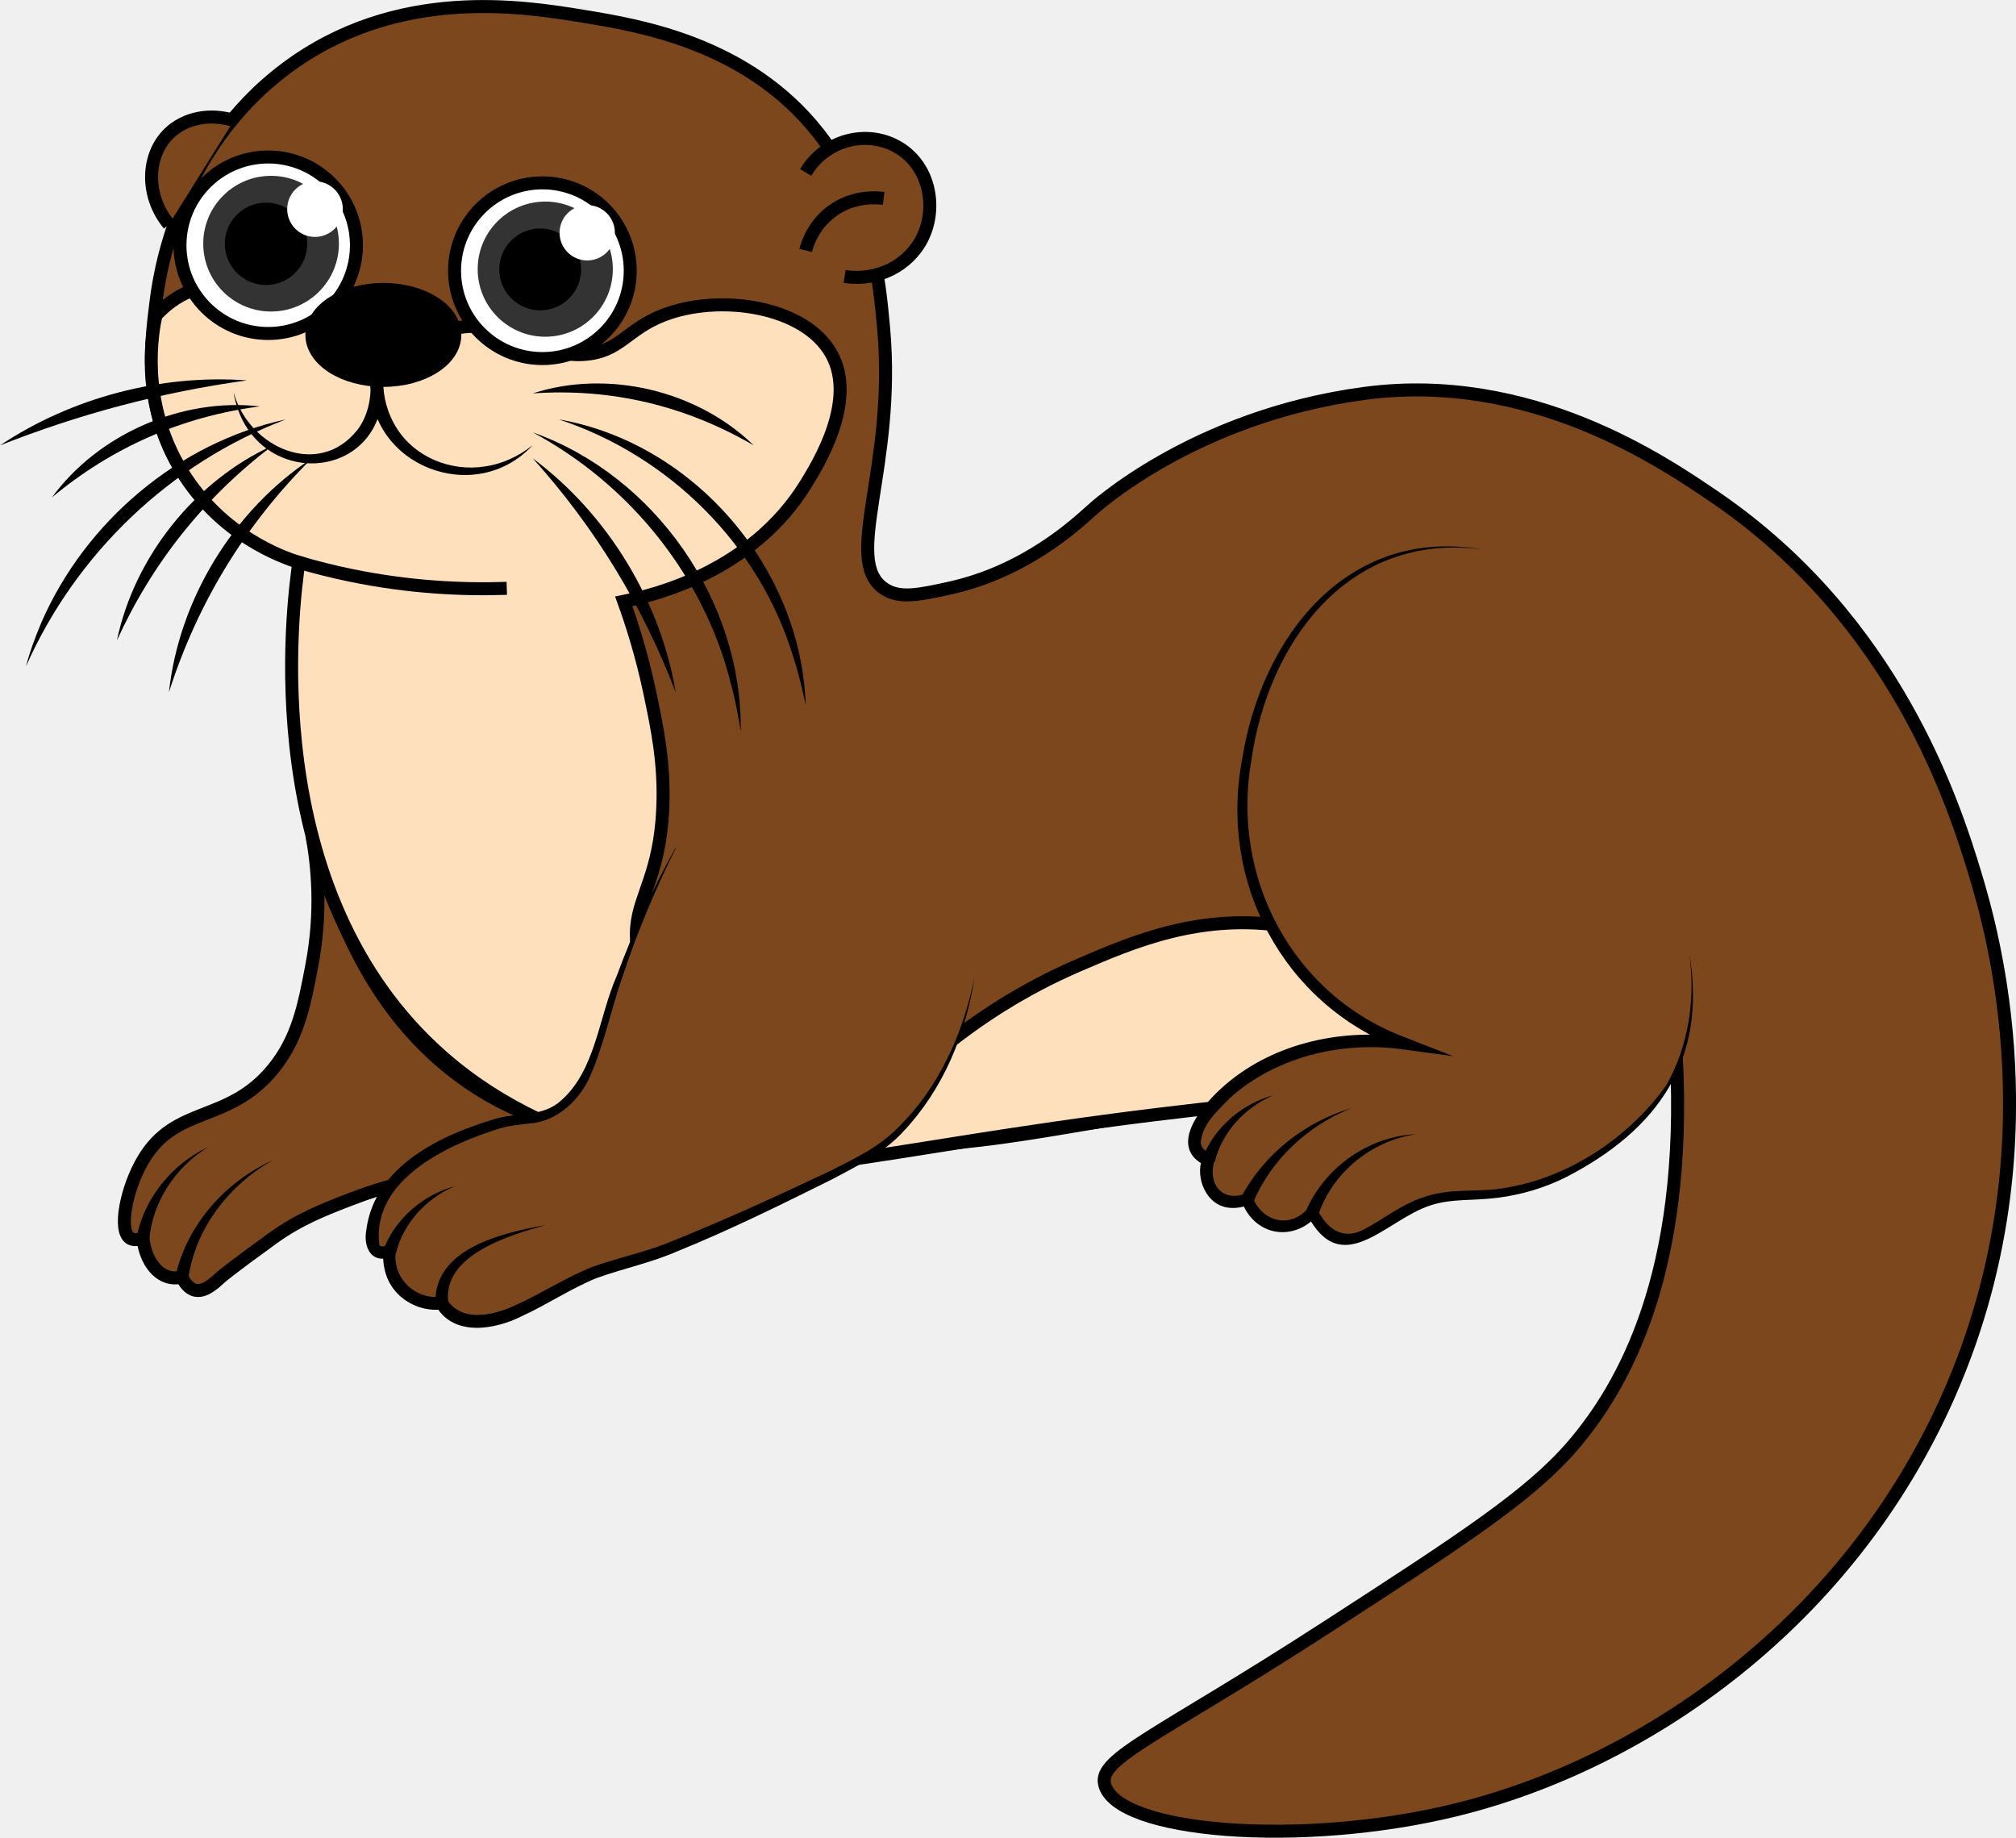
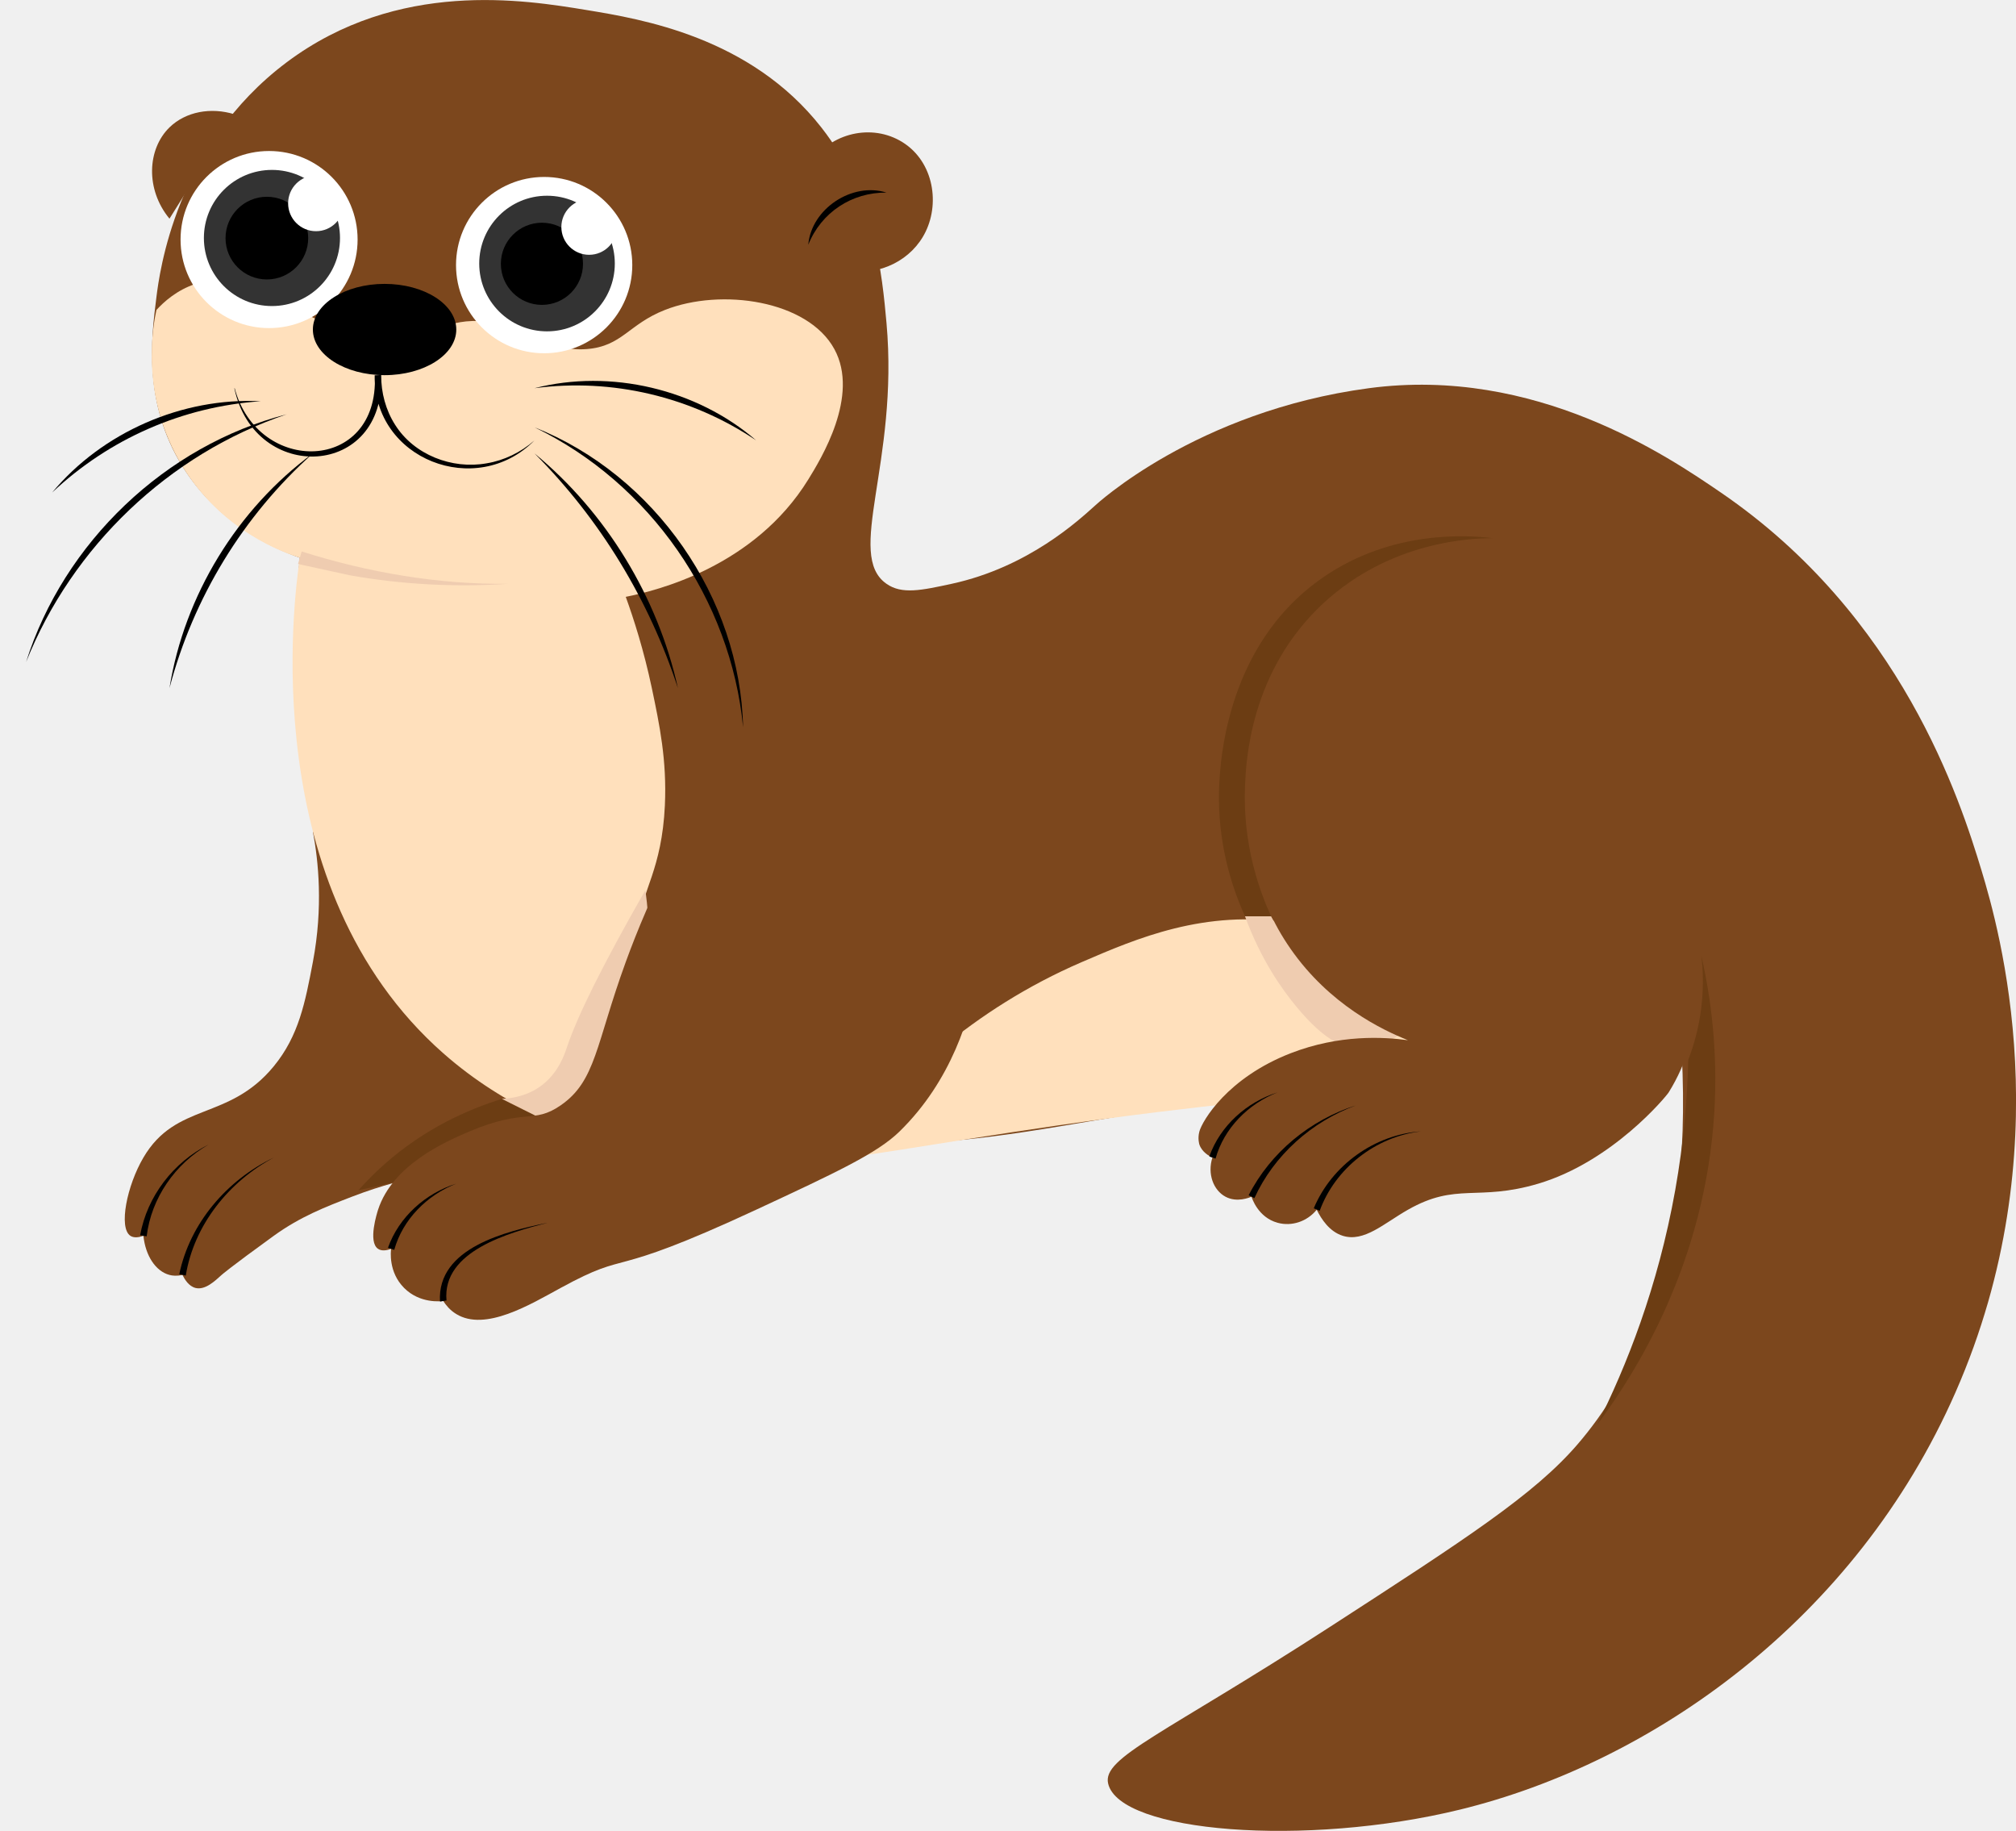
- <svg xmlns="http://www.w3.org/2000/svg" id="Layer_2" data-name="Layer 2" viewBox="0 0 155.14 141.4">
+ <svg xmlns="http://www.w3.org/2000/svg" id="Layer_2" data-name="Layer 2" viewBox="0 0 154.64 140.4">
  <defs>
    <style>
      .cls-1 {
+         fill: #efccb0;
+       }
+ 
+       .cls-2 {
+         fill: #fff;
+       }
+ 
+       .cls-3 {
        fill: none;
      }

-       .cls-1, .cls-2, .cls-3, .cls-4, .cls-5 {
-         stroke: #000;
-         stroke-miterlimit: 10;
+       .cls-4 {
+         fill: #6c3d13;
      }

-       .cls-2, .cls-6 {
+       .cls-5 {
+         fill: #333;
+       }
+ 
+       .cls-6 {
        fill: #7c471d;
      }

-       .cls-7, .cls-3 {
-         fill: #fff;
-       }
- 
-       .cls-5 {
+       .cls-7 {
        fill: #ffe0bc;
-       }
- 
-       .cls-8 {
-         fill: #333;
      }
    </style>
  </defs>
  <g id="Layer_1-2" data-name="Layer 1">
    <g>
-       <path class="cls-2" d="M24,64.27c.42,2.23.8,5.78,0,10-.59,3.11-1.08,5.66-3,8-3.47,4.22-7.49,2.72-10,7-1.26,2.14-1.92,5.38-1,6,.29.19.69.11,1,0,.16,1.53.94,2.72,2,3,.23.06.56.1,1,0,.17.36.49.87,1,1,.74.18,1.48-.53,2-1,0,0,.57-.52,4-3,2.05-1.48,3.98-2.22,6-3,1.27-.49,2.3-.8,3-1,5.52-1.59,19.72-4.72,21-5" />
-       <path class="cls-2" d="M23,43.27c-1.72-.6-6.15-2.42-9-7-3.02-4.86-2.4-9.83-2-13,.23-1.81,1.46-11.61,10-18C30.53-1.11,40.25.49,45,1.27c4.19.69,12.56,2.06,18,9,4.13,5.26,4.67,11.37,5,15,.96,10.73-3.19,17.78,0,20,1.18.83,2.69.5,5,0,5.9-1.28,9.77-4.9,11-6,0,0,7.72-7.23,21-9,12.79-1.71,22.97,5.25,27,8,13.86,9.47,18.35,23.56,20,29,1.33,4.4,6.19,21.36-2,40-7.68,17.49-23.31,28.41-38,32-11.86,2.9-26.14,1.76-27-2-.46-2,4.25-3.75,17-12,10.46-6.77,15.69-10.16,19-14,3.9-4.53,8.87-13.19,8-30-16.23.93-29.18,2.63-38,4-10.5,1.64-14.68,2.75-23,3-12.82.39-23.68.72-32-5-15.79-10.86-13.3-37.2-13-40Z" />
-       <path class="cls-5" d="M12,24.27c.56-.61,1.55-1.52,3-2,4.86-1.6,7.95,4,15,4,3.84,0,4.34-1.66,8-1,3.31.6,4.26,2.21,7,2,2.72-.21,3.2-1.9,6-3,4.34-1.71,10.97-.73,13,3,1.96,3.59-1.04,8.44-2,10-4.14,6.71-11.65,8.53-14,9,.61,1.69,1.38,4.07,2,7,.59,2.81,1.16,5.52,1,9-.23,4.9-1.77,6.57-2,9-.35,3.59,2.18,9.07,16,17,3.7-4.66,9.52-10.35,18-14,4.2-1.81,9.4-4.05,16-3,7.67,1.22,15.7,6.65,15,10-.63,3.02-7.93,2.18-29,5-21.09,2.82-27.3,5.48-38,2-2.9-.94-8.11-2.69-13-7-14.38-12.67-11.48-34.75-11-38-1.22-.38-5.95-2.02-9-7-3.32-5.42-2.25-10.86-2-12Z" />
-       <g>
-         <path class="cls-6" d="M114,42.27c-1.67-.23-4.74-.4-8,1-6.05,2.6-8.17,8.65-9,11-.61,1.74-3.6,10.97,2,19,2.99,4.29,7.04,6.22,9,7-1.84-.25-5.24-.46-9,1-4.86,1.89-6.78,5.19-7,6-.15.56,0,1,0,1,.2.58.74.88,1,1-.4,1.24.07,2.5,1,3,.89.48,1.86.06,2,0,.02.08.49,1.59,2,2,1.09.3,2.27-.1,3-1,.36.73.98,1.68,2,2,1.64.51,3.15-.95,5-2,3.74-2.13,5.32-.61,10-2,5.68-1.69,9.79-6.67,10-7,2.87-4.61,2.26-9.46,2-11" />
-         <path d="M114,42.27c-10.15-1.33-16.38,7.02-17.7,16.21-1.6,9.06,3.17,18.12,11.87,21.36,0,0,3.66,1.43,3.66,1.43l-3.9-.53c-4.7-.64-9.77.57-13.32,3.78-.91.95-2.14,2.03-2.2,3.4,0,.06.02.14.03.19,0-.02.02.05-.02-.06l.02.05c.12.43.7.73,1.13.91-.86,2.06.6,3.8,2.7,2.63.44,2.18,2.84,3.11,4.38,1.34,0,0,.43-.54.43-.54.73,1.81,2.02,3.22,4.03,2.08,1.47-.79,2.95-2,4.75-2.5,1.81-.56,3.64-.31,5.35-.53,5.14-.62,10.06-3.81,13.02-7.99,1.74-3.06,2.27-6.74,1.75-10.24,1.45,8.21-2.36,13.68-9.53,17.35-1.62.8-3.37,1.32-5.17,1.55-1.8.24-3.6.05-5.2.59-3.41,1.08-6.83,5.83-9.49.71,0,0,.73.08.73.08-.75.94-2.03,1.45-3.23,1.21-1.22-.23-2.16-1.19-2.55-2.36,0,0,.62.29.62.29-.5.21-1.03.31-1.59.25-1.76-.19-2.61-2.31-2.05-3.81,0,0,.25.57.25.57-2.87-1.36-.48-4.39,1.15-5.89,3.74-3.46,9.16-4.7,14.11-4,0,0-.24.9-.24.9-9.1-3.48-14.02-12.87-12.19-22.34,1.49-9.34,8.04-17.81,18.36-16.1h0Z" />
-       </g>
-       <circle class="cls-3" cx="20.64" cy="18.87" r="6.79" />
-       <circle class="cls-8" cx="20.86" cy="18.75" r="5.22" />
-       <circle cx="20.47" cy="18.76" r="3.17" />
-       <circle class="cls-7" cx="24.24" cy="16.09" r="2.14" />
-       <path d="M92.53,89.11c.93-2.39,3.06-4.18,5.47-4.84-2.2.94-3.97,2.85-4.53,5.16,0,0-.95-.32-.95-.32h0Z" />
-       <path d="M95.55,92.05c1.77-3.29,4.9-5.74,8.45-6.78-3.34,1.32-6.15,3.93-7.55,7.22,0,0-.9-.44-.9-.44h0Z" />
-       <path d="M100.54,93.08c1.48-3.33,4.86-5.66,8.46-5.81-3.43.48-6.45,2.94-7.54,6.19,0,0-.93-.37-.93-.37h0Z" />
-       <g>
-         <path class="cls-6" d="M52,65.27c-1.92,3.63-3.18,6.75-4,9-2.31,6.34-2.28,9.13-5,11-2.1,1.45-2.7.18-7,2-1.86.79-5.88,2.56-7,6-.06.2-.8,2.46,0,3,.28.19.68.12,1,0-.02.17-.22,1.78,1,3s2.83,1.02,3,1c.19.29.5.7,1,1,2.22,1.36,5.67-.73,8-2,5.63-3.07,3.14-.49,15-6,6.17-2.87,9.29-4.33,11-6,4.02-3.93,5.43-8.86,6-12" />
-         <path d="M52,65.27c-1.6,3.23-3,6.54-4.12,9.95-.89,2.56-1.41,5.23-2.53,7.73-.8,1.69-2.34,3.19-4.28,3.46-.94.11-1.77.18-2.62.42-4.04,1.25-9.87,3.96-9.26,8.96.13.21.4.09.64.02,0,0,.72-.26.72-.26l-.09.77c-.3,2.13,1.71,3.88,3.78,3.4,1.07,2.12,3.66,1.54,5.47.69,1.94-.86,3.78-2.1,5.88-2.93,2.12-.76,4.18-1.14,6.23-2.02,4.03-1.62,8.02-3.45,11.94-5.3,1.93-.97,3.94-1.91,5.41-3.46,3.09-3.04,4.94-7.18,5.81-11.44-.65,4.31-2.4,8.55-5.45,11.79-1.53,1.67-3.57,2.67-5.49,3.69-3.93,1.95-7.84,3.89-11.91,5.54-1.97.87-4.23,1.34-6.21,2.06-1.97.79-3.78,2.03-5.82,2.96-2,1-5.16,1.57-6.53-.77,0,0,.49.22.49.22-1.88.25-3.82-.9-4.37-2.73-.18-.59-.25-1.19-.17-1.83l.62.51c-1.57.61-2.2-.75-1.95-2.06.64-4.96,5.79-7.34,10.06-8.59,1.74-.46,3.55-.09,4.96-1.4,2.64-2.34,2.87-6.45,4.26-9.58,1.25-3.39,2.75-6.68,4.51-9.82h0Z" />
-       </g>
-       <path d="M29.53,96.11c.93-2.39,3.06-4.18,5.47-4.84-2.2.94-3.97,2.85-4.53,5.16,0,0-.95-.32-.95-.32h0Z" />
-       <path d="M33.51,100.34c-.18-4.3,5.19-5.48,8.49-6.08-2.79.78-7.93,2.3-7.51,5.92,0,0-.99.15-.99.15h0Z" />
-       <path d="M10.51,95.19c.61-3.03,2.74-5.63,5.49-6.92-2.49,1.53-4.25,4.19-4.51,7.08,0,0-.99-.16-.99-.16h0Z" />
-       <path d="M13.51,98.17c.9-3.97,3.85-7.25,7.49-8.9-3.38,1.9-5.97,5.25-6.51,9.1,0,0-.98-.19-.98-.19h0Z" />
-       <path class="cls-2" d="M18,9.27c-1.82-.57-3.76-.21-5,1-1.71,1.67-1.85,4.76,0,7" />
-       <path class="cls-2" d="M62,13.27c1.46-2.47,4.61-3.32,7-2,2.54,1.4,3.14,4.66,2,7-1.04,2.15-3.48,3.4-6,3" />
-       <path class="cls-1" d="M62,19.27c.11-.44.55-1.92,2-3,1.73-1.29,3.62-1.05,4-1" />
-       <ellipse class="cls-4" cx="29.5" cy="25.77" rx="5.5" ry="3.5" />
-       <path d="M18,30.27c1.19,4.17,6.52,6.59,9.51,2.8.79-1.03,1.09-2.46.99-3.75l.99-.05c-.02,1.27.34,2.58,1.03,3.66,1.39,2.25,4.19,3.38,6.79,2.96,1.33-.18,2.6-.78,3.68-1.63-4.43,4.77-12.65,1.6-12.5-5.01,0,0,.99-.05.99-.05.48,8.13-10.13,8.69-11.5,1.05h0Z" />
-       <path d="M19,29.27c-6.59.91-12.81,2.56-19,5,5.52-3.68,12.39-5.49,19-5h0Z" />
-       <path d="M20,31.27c-5.99.78-11.36,3.14-16,7,3.56-4.87,10-7.69,16-7h0Z" />
-       <path d="M22,32.27c-8.89,3.37-16.14,10.31-20,19,.3-1.16.73-2.28,1.19-3.39,3.38-7.74,10.53-13.82,18.81-15.61h0Z" />
-       <path d="M21,34.27c-5.25,3.98-9.26,9-12,15,1.35-6.44,6.01-12.27,12-15h0Z" />
-       <path d="M24,35.27c-5.12,5.08-8.81,11.13-11,18,.77-7.16,4.98-14.04,11-18h0Z" />
-       <path d="M41,30.27c5.76-1.87,12.67-.23,17,4-5.23-3.05-10.96-4.42-17-4h0Z" />
-       <path d="M43,32.27c10.41,1.81,18.68,11.46,19,22-.26-1.27-.55-2.52-.96-3.73-2.6-8.6-9.53-15.46-18.04-18.27h0Z" />
-       <path d="M41,33.27c9.41,3.33,16.15,13.02,16,23-.2-1.22-.41-2.42-.74-3.59-2.03-8.28-7.77-15.39-15.26-19.41h0Z" />
-       <path d="M41,35.27c5.74,4.27,9.82,10.94,11,18-2.57-6.7-6.2-12.67-11-18h0Z" />
-       <path class="cls-1" d="M23,43.27c1.25.37,2.59.71,4,1,4.47.92,8.55,1.12,12,1" />
-       <circle class="cls-3" cx="41.74" cy="20.83" r="6.76" />
-       <circle class="cls-8" cx="41.96" cy="20.71" r="5.2" />
-       <circle cx="41.57" cy="20.73" r="3.15" />
-       <circle class="cls-7" cx="45.19" cy="17.91" r="2.13" />
+       <path class="cls-6" d="M24,63.77c.42,2.23.8,5.78,0,10-.59,3.11-1.08,5.66-3,8-3.47,4.22-7.49,2.72-10,7-1.26,2.14-1.92,5.38-1,6,.29.19.69.11,1,0,.16,1.53.94,2.72,2,3,.23.06.56.1,1,0,.17.36.49.87,1,1,.74.18,1.48-.53,2-1,0,0,.57-.52,4-3,2.05-1.48,3.98-2.22,6-3,1.27-.49,2.3-.8,3-1,5.52-1.59,19.72-4.72,21-5" />
+       <path class="cls-6" d="M23,42.77c-1.72-.6-6.15-2.42-9-7-3.02-4.86-2.4-9.83-2-13,.23-1.81,1.46-11.61,10-18C30.53-1.61,40.25-.01,45,.77c4.19.69,12.56,2.06,18,9,4.13,5.26,4.67,11.37,5,15,.96,10.73-3.19,17.78,0,20,1.18.83,2.69.5,5,0,5.9-1.28,9.77-4.9,11-6,0,0,7.72-7.23,21-9,12.79-1.71,22.97,5.25,27,8,13.86,9.47,18.35,23.56,20,29,1.33,4.4,6.19,21.36-2,40-7.68,17.49-23.31,28.41-38,32-11.86,2.9-26.14,1.76-27-2-.46-2,4.25-3.75,17-12,10.46-6.77,15.69-10.16,19-14,3.9-4.53,8.87-13.19,8-30-16.23.93-29.18,2.63-38,4-10.5,1.64-14.68,2.75-23,3-12.82.39-23.68.72-32-5-15.79-10.86-13.3-37.2-13-40Z" />
+       <path class="cls-7" d="M12,23.77c.56-.61,1.55-1.52,3-2,4.86-1.6,7.95,4,15,4,3.84,0,4.34-1.66,8-1,3.31.6,4.26,2.21,7,2,2.72-.21,3.2-1.9,6-3,4.34-1.71,10.97-.73,13,3,1.96,3.59-1.04,8.44-2,10-4.14,6.71-11.65,8.53-14,9,.61,1.69,1.38,4.07,2,7,.59,2.81,1.16,5.52,1,9-.23,4.9-1.77,6.57-2,9-.35,3.59,2.18,9.07,16,17,3.7-4.66,9.52-10.35,18-14,4.2-1.81,9.4-4.05,16-3,7.67,1.22,15.7,6.65,15,10-.63,3.02-7.93,2.18-29,5-21.09,2.82-27.3,5.48-38,2-2.9-.94-8.11-2.69-13-7-14.38-12.67-11.48-34.75-11-38-1.22-.38-5.95-2.02-9-7-3.32-5.42-2.25-10.86-2-12Z" />
+       <path class="cls-1" d="M95.5,70.27h2c.86,1.56,2.4,3.88,5,6,1.83,1.49,3.63,2.42,5,3-.66.44-2.2,1.31-4,1-.61-.1-1.87-.45-4-3-1.16-1.39-2.78-3.67-4-7Z" />
+       <path class="cls-6" d="M114,41.77c-1.67-.23-4.74-.4-8,1-6.05,2.6-8.17,8.65-9,11-.61,1.74-3.6,10.97,2,19,2.99,4.29,7.04,6.22,9,7-1.84-.25-5.24-.46-9,1-4.86,1.89-6.78,5.19-7,6-.15.56,0,1,0,1,.2.58.74.88,1,1-.4,1.24.07,2.5,1,3,.89.48,1.86.06,2,0,.02.08.49,1.59,2,2,1.09.3,2.27-.1,3-1,.36.73.98,1.68,2,2,1.64.51,3.15-.95,5-2,3.74-2.13,5.32-.61,10-2,5.68-1.69,9.79-6.67,10-7,2.87-4.61,2.26-9.46,2-11" />
+       <circle class="cls-2" cx="20.64" cy="18.37" r="6.79" />
+       <path class="cls-4" d="M27.5,91.27c.59-.66,1.25-1.34,2-2,3.13-2.77,6.46-4.21,9-5,.43.23,1.12.6,2,1,1.54.7,1.96.75,2,1,.03.2-.1.99-7,3-3.22.94-5.97,1.58-8,2Z" />
+       <path class="cls-1" d="M38.5,84.27c.79-.04,1.96-.23,3-1,1.36-1,1.82-2.46,2-3,.79-2.34,2.65-6.13,6-12,.29,1.93,1.02,8.35-3,14-1.28,1.81-2.74,3.1-4,4-1.33-.67-2.67-1.33-4-2Z" />
+       <circle class="cls-5" cx="20.86" cy="18.25" r="5.22" />
+       <circle cx="20.47" cy="18.26" r="3.17" />
+       <circle class="cls-2" cx="24.24" cy="15.59" r="2.14" />
+       <path d="M92.76,88.69c.84-2.37,2.88-4.18,5.24-4.92-2.25.88-4.11,2.75-4.76,5.08,0,0-.47-.16-.47-.16h0Z" />
+       <path d="M95.78,91.66c1.68-3.29,4.73-5.78,8.22-6.89-3.39,1.25-6.28,3.82-7.78,7.11,0,0-.45-.22-.45-.22h0Z" />
+       <path d="M100.77,92.67c1.38-3.31,4.67-5.67,8.23-5.91-3.47.4-6.58,2.83-7.77,6.09,0,0-.46-.19-.46-.19h0Z" />
+       <path class="cls-6" d="M52,64.77c-1.92,3.63-3.18,6.75-4,9-2.31,6.34-2.28,9.13-5,11-2.1,1.45-2.7.18-7,2-1.86.79-5.88,2.56-7,6-.06.2-.8,2.46,0,3,.28.19.68.12,1,0-.02.17-.22,1.78,1,3s2.83,1.02,3,1c.19.29.5.7,1,1,2.22,1.36,5.67-.73,8-2,5.63-3.07,3.14-.49,15-6,6.17-2.87,9.29-4.33,11-6,4.02-3.93,5.43-8.86,6-12" />
+       <path d="M29.76,95.69c.84-2.37,2.88-4.18,5.24-4.92-2.25.88-4.11,2.75-4.76,5.08,0,0-.47-.16-.47-.16h0Z" />
+       <path d="M33.75,99.81c-.24-4.13,5.08-5.38,8.25-6.04-2.92.76-8.1,2.16-7.75,5.96,0,0-.49.08-.49.08h0Z" />
+       <path d="M10.75,94.73c.53-2.99,2.56-5.61,5.25-6.96-2.56,1.47-4.4,4.11-4.75,7.04,0,0-.49-.08-.49-.08h0Z" />
+       <path d="M13.75,97.72c.82-3.94,3.67-7.23,7.25-8.95-3.44,1.84-6.12,5.17-6.75,9.05,0,0-.49-.1-.49-.1h0Z" />
+       <path class="cls-6" d="M18,8.77c-1.82-.57-3.76-.21-5,1-1.71,1.67-1.85,4.76,0,7" />
+       <path class="cls-6" d="M62,12.77c1.46-2.47,4.61-3.32,7-2,2.54,1.4,3.14,4.66,2,7-1.04,2.15-3.48,3.4-6,3" />
+       <path d="M62,18.77c.23-2.76,3.37-4.83,6-4-2.64-.03-5.01,1.51-6,4h0Z" />
+       <ellipse cx="29.5" cy="25.27" rx="5.5" ry="3.5" />
+       <path d="M18,29.77c1.78,6.7,11.08,6.51,10.75-.97,0,0,.49-.02.49-.02-.01,1.32.35,2.68,1.07,3.8,1.45,2.3,4.36,3.43,7.02,2.95,1.34-.22,2.62-.84,3.66-1.75-4.46,4.5-12.35,1.46-12.25-5,0,0,.49-.02.49-.02.37,7.92-9.68,8.37-11.25,1.03h0Z" />
+       <path class="cls-3" d="M19,28.77c-2.3.08-5.01.35-8,1-4.56,1-8.27,2.57-11,4" />
+       <path d="M20,30.77c-5.99.41-11.63,2.88-16,7,3.84-4.62,9.99-7.31,16-7h0Z" />
+       <path d="M22,31.77c-9.05,3.05-16.46,10.14-20,19,2.89-9.16,10.69-16.61,20-19h0Z" />
+       <path class="cls-3" d="M21,33.77c-1.86,1.12-4.51,3.01-7,6-2.85,3.42-4.27,6.81-5,9" />
+       <path d="M24,34.77c-5.35,4.8-9.17,11.05-11,18,1.14-7.11,5.2-13.74,11-18h0Z" />
+       <path d="M41,29.77c5.83-1.5,12.45.07,17,4-4.98-3.35-11.04-4.79-17-4h0Z" />
+       <path class="cls-3" d="M43,31.77c2.32.61,7.46,2.29,12,7,5.68,5.9,6.75,12.74,7,15" />
+       <path d="M41,32.77c9.23,3.66,15.78,13.08,16,23-.94-9.79-7.14-18.72-16-23h0Z" />
+       <path d="M41,34.77c5.51,4.54,9.46,11.03,11,18-2.22-6.79-5.96-12.94-11-18h0Z" />
+       <path class="cls-1" d="M23.14,42.29c5.07,1.61,10.53,2.55,15.86,2.48-4.05.27-8.15.06-12.15-.65l-3.99-.87.28-.96h0Z" />
+       <circle class="cls-2" cx="41.74" cy="20.33" r="6.76" />
+       <circle class="cls-5" cx="41.96" cy="20.21" r="5.2" />
+       <circle cx="41.57" cy="20.23" r="3.15" />
+       <circle class="cls-2" cx="45.19" cy="17.41" r="2.13" />
+       <path class="cls-4" d="M95.5,70.27c-.86-1.9-1.98-5.05-2-9-.01-2.12.26-11.67,8-17,5.3-3.65,11.08-3.23,13-3-1.6,0-7.83.21-13,5-5.64,5.24-5.92,12.17-6,14-.19,4.55,1.14,8.11,2,10h-2Z" />
+       <path class="cls-4" d="M130.5,73.27c.73,3.2,1.28,7.29,1,12-.7,11.69-6.1,20.12-9,24,2.25-4.48,4.67-10.55,6-18,.65-3.65.93-7.01,1-10,.39-1,.8-2.36,1-4,.19-1.59.13-2.96,0-4Z" />
    </g>
  </g>
</svg>
